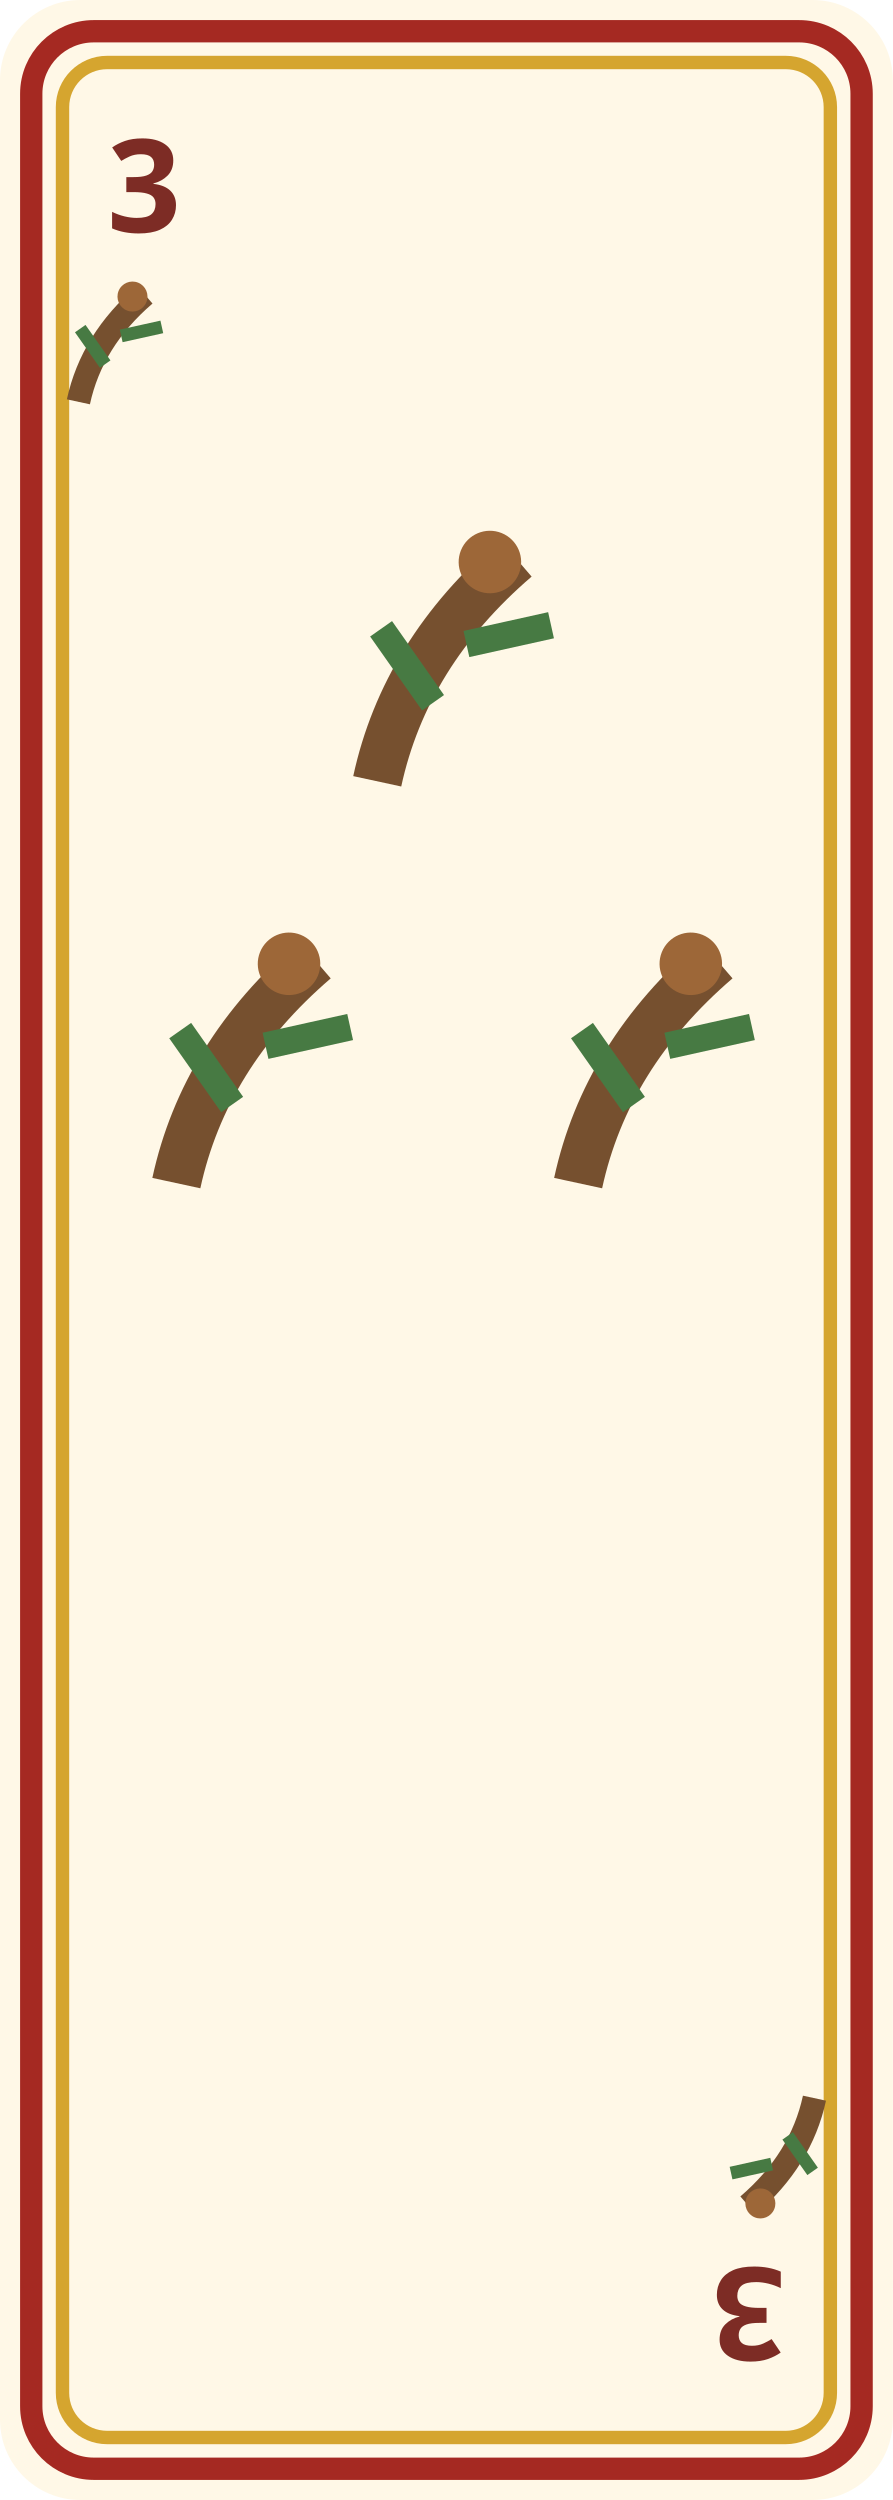
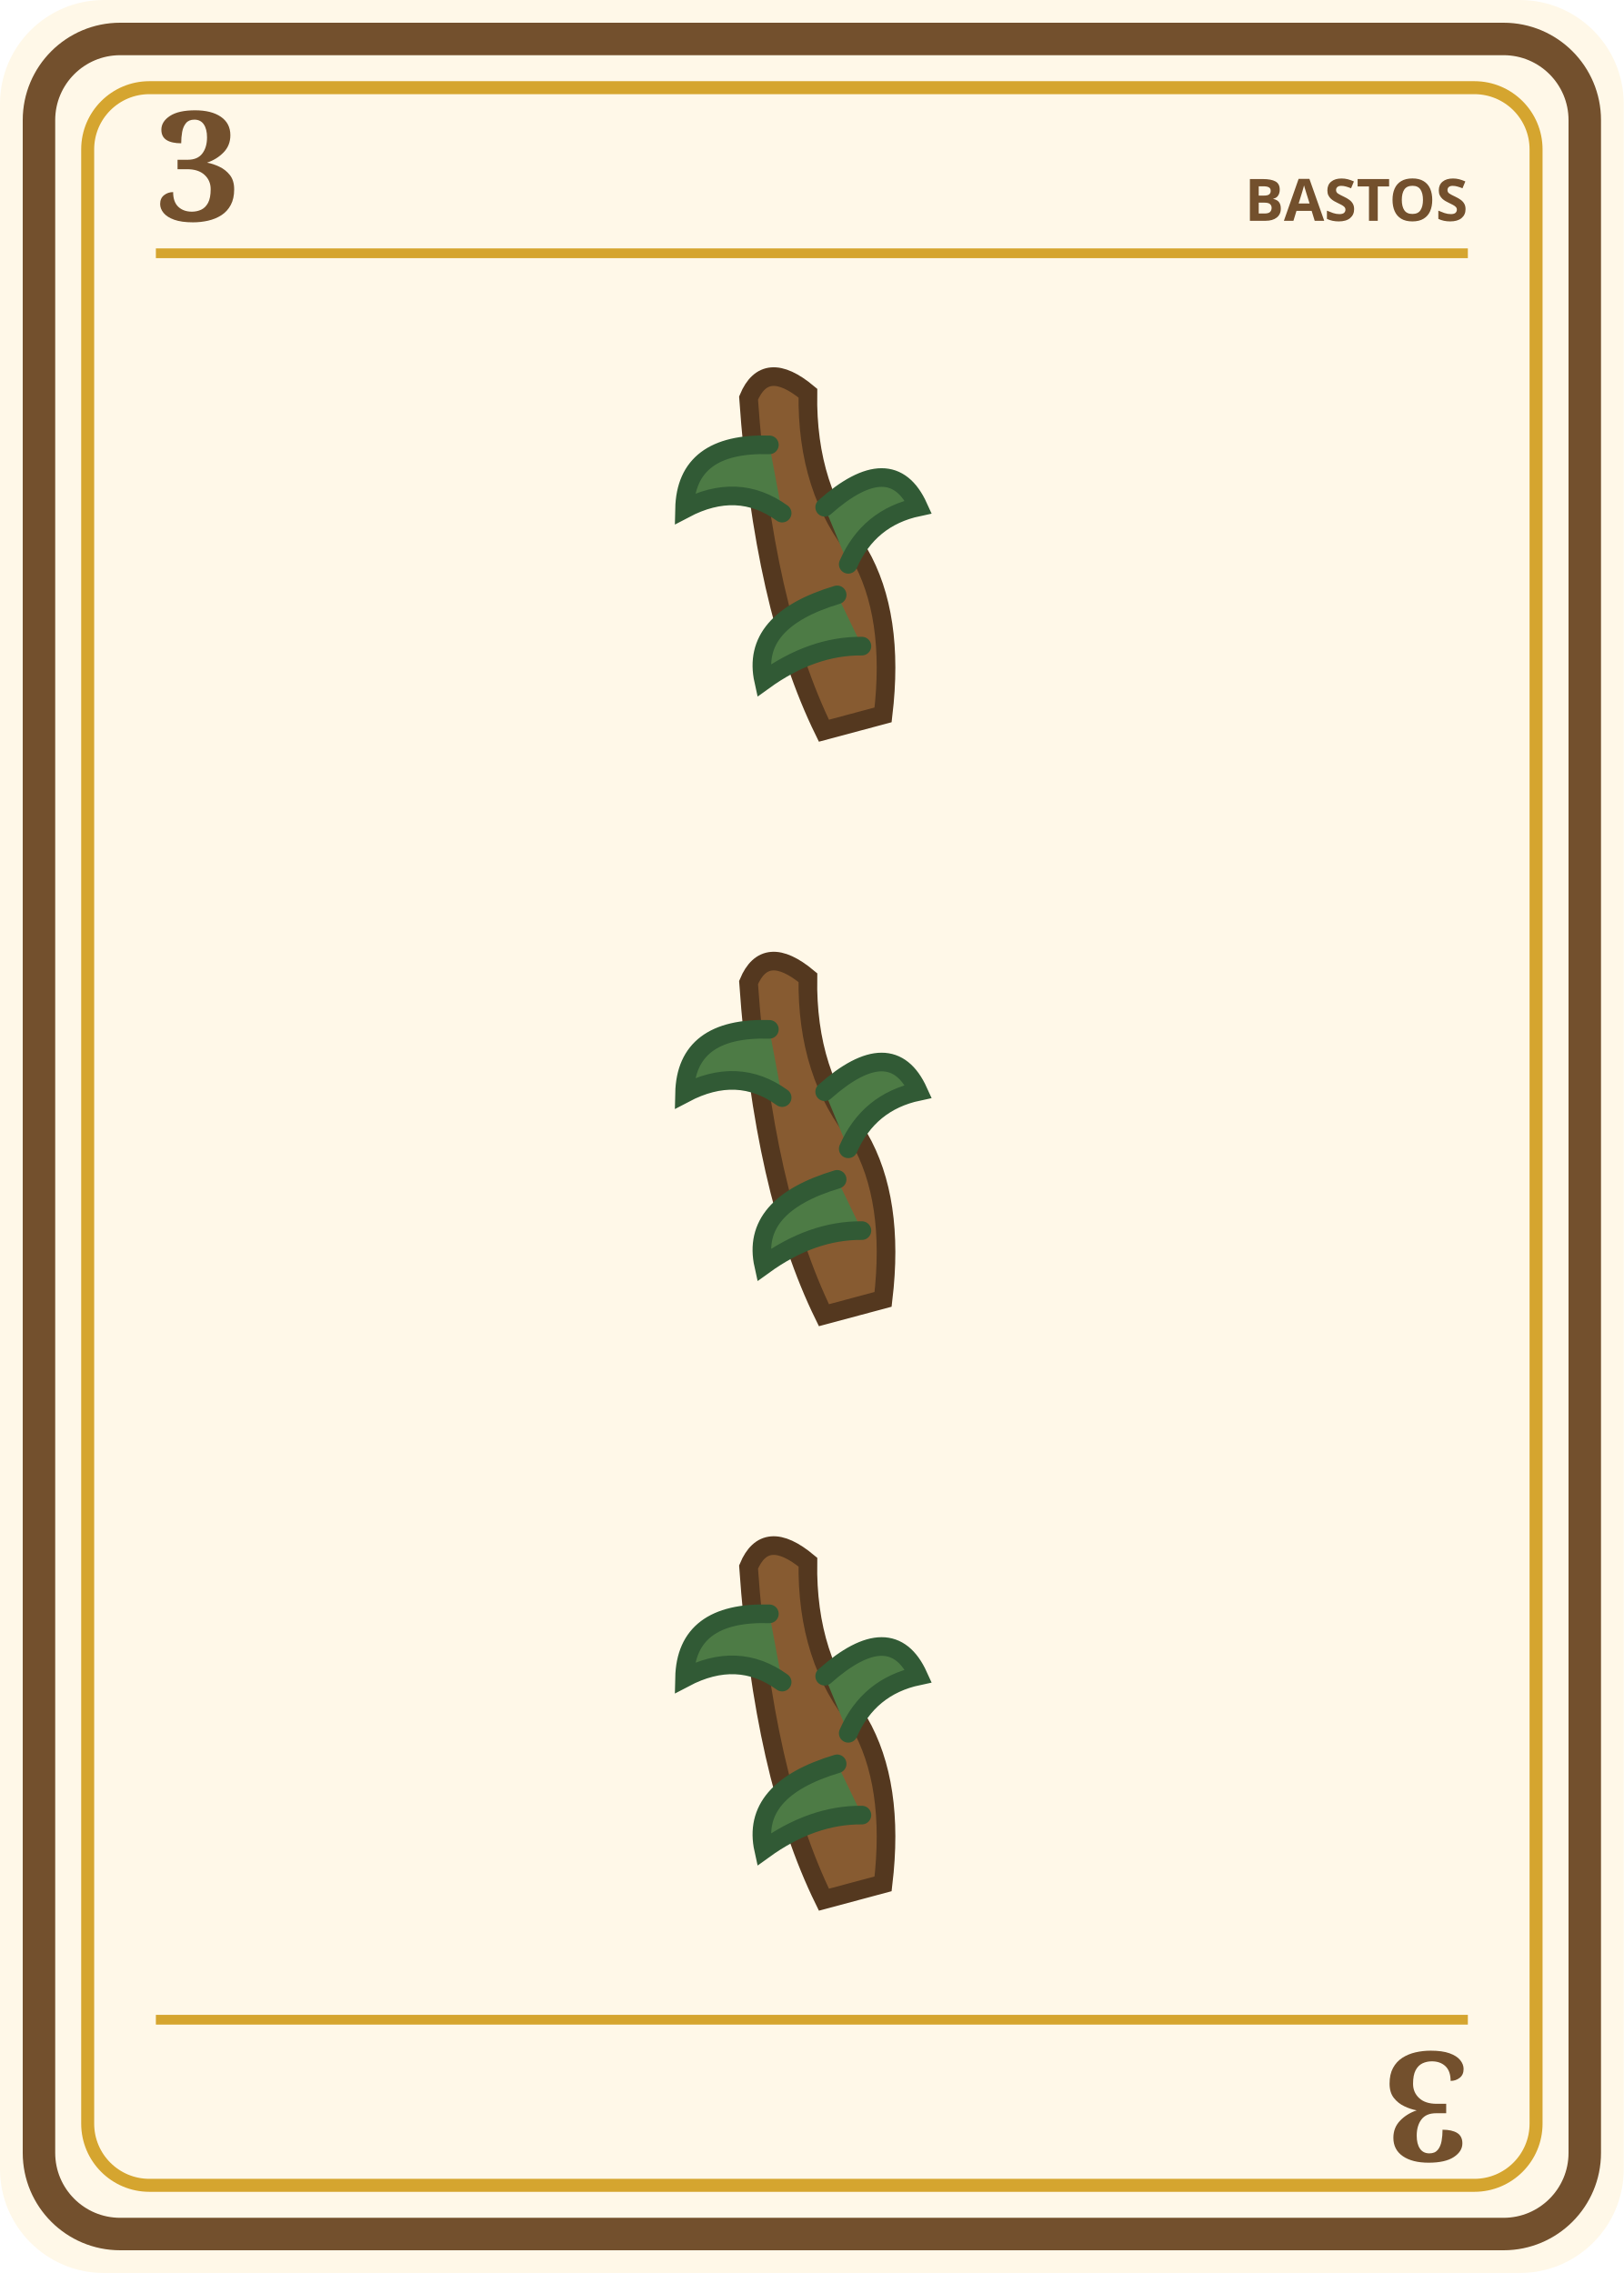
- <svg xmlns="http://www.w3.org/2000/svg" width="200" height="560" viewBox="0 0 200 560">
-   <rect width="200" height="560" rx="18" fill="#fff8e7" />
-   <rect x="7" y="7" width="186" height="546" rx="14" fill="none" stroke="#a52922" stroke-width="5" />
-   <rect x="14" y="14" width="172" height="532" rx="10" fill="none" stroke="#d5a52f" stroke-width="3" />
-   <text x="24" y="52" font-size="29" font-family="sans-serif" font-weight="bold" fill="#7d2c25">3</text>
-   <g transform="translate(25 78) rotate(22) scale(0.48)">
-     <path d="M-5 29Q-10 0 5-29" stroke="#76502f" stroke-width="11" />
-     <path d="M0 8L-17-3M2-7L18-18" stroke="#477a43" stroke-width="6" />
-     <circle cy="-26" r="7" fill="#9d6738" />
+ <svg xmlns="http://www.w3.org/2000/svg" width="500" height="700" viewBox="0 0 500 700">
+   <rect width="500" height="700" rx="32" fill="#fff8e8" />
+   <rect x="12" y="12" width="476" height="676" rx="25" fill="none" stroke="#73502d" stroke-width="10" />
+   <rect x="27" y="27" width="446" height="646" rx="19" fill="none" stroke="#d5a52f" stroke-width="4" />
+   <path d="M48 78H452M48 622H452" stroke="#d5a52f" stroke-width="3" />
+   <text x="48" y="68" font-size="47" font-family="serif" font-weight="bold" fill="#73502d">3</text>
+   <text x="452" y="68" text-anchor="end" font-size="18" font-family="sans-serif" font-weight="bold" fill="#73502d">BASTOS</text>
+   <g transform="rotate(180 250 350)">
+     <text x="48" y="68" font-size="47" font-family="serif" font-weight="bold" fill="#73502d">3</text>
  </g>
-   <g transform="translate(100 150) rotate(22) scale(1)">
-     <path d="M-5 29Q-10 0 5-29" stroke="#76502f" stroke-width="11" />
-     <path d="M0 8L-17-3M2-7L18-18" stroke="#477a43" stroke-width="6" />
-     <circle cy="-26" r="7" fill="#9d6738" />
+   <g transform="translate(250 170) scale(0.82) rotate(-15)">
+     <path d="M-13 66Q-23 15-8-62Q2-75 14-58Q4-23 17 5Q24 31 10 66Z" fill="#875b31" stroke="#54381f" stroke-width="7" />
+     <path d="M-5-43Q-35-52-42-28Q-20-33-7-17M9-15Q39-30 43-6Q24-7 12 8M5 18Q-29 19-30 42Q-9 34 9 39" fill="#4d7b45" stroke="#315a35" stroke-width="7" stroke-linecap="round" />
  </g>
-   <g transform="translate(55 240) rotate(22) scale(1)">
-     <path d="M-5 29Q-10 0 5-29" stroke="#76502f" stroke-width="11" />
-     <path d="M0 8L-17-3M2-7L18-18" stroke="#477a43" stroke-width="6" />
-     <circle cy="-26" r="7" fill="#9d6738" />
+   <g transform="translate(250 350) scale(0.82) rotate(-15)">
+     <path d="M-13 66Q-23 15-8-62Q2-75 14-58Q4-23 17 5Q24 31 10 66Z" fill="#875b31" stroke="#54381f" stroke-width="7" />
+     <path d="M-5-43Q-35-52-42-28Q-20-33-7-17M9-15Q39-30 43-6Q24-7 12 8M5 18Q-29 19-30 42Q-9 34 9 39" fill="#4d7b45" stroke="#315a35" stroke-width="7" stroke-linecap="round" />
  </g>
-   <g transform="translate(145 240) rotate(22) scale(1)">
-     <path d="M-5 29Q-10 0 5-29" stroke="#76502f" stroke-width="11" />
-     <path d="M0 8L-17-3M2-7L18-18" stroke="#477a43" stroke-width="6" />
-     <circle cy="-26" r="7" fill="#9d6738" />
-   </g>
-   <g transform="rotate(180 100 280)">
-     <text x="24" y="52" font-size="29" font-family="sans-serif" font-weight="bold" fill="#7d2c25">3</text>
-     <g transform="translate(25 78) rotate(22) scale(0.48)">
-       <path d="M-5 29Q-10 0 5-29" stroke="#76502f" stroke-width="11" />
-       <path d="M0 8L-17-3M2-7L18-18" stroke="#477a43" stroke-width="6" />
-       <circle cy="-26" r="7" fill="#9d6738" />
-     </g>
+   <g transform="translate(250 530) scale(0.82) rotate(-15)">
+     <path d="M-13 66Q-23 15-8-62Q2-75 14-58Q4-23 17 5Q24 31 10 66Z" fill="#875b31" stroke="#54381f" stroke-width="7" />
+     <path d="M-5-43Q-35-52-42-28Q-20-33-7-17M9-15Q39-30 43-6Q24-7 12 8M5 18Q-29 19-30 42Q-9 34 9 39" fill="#4d7b45" stroke="#315a35" stroke-width="7" stroke-linecap="round" />
  </g>
</svg>
